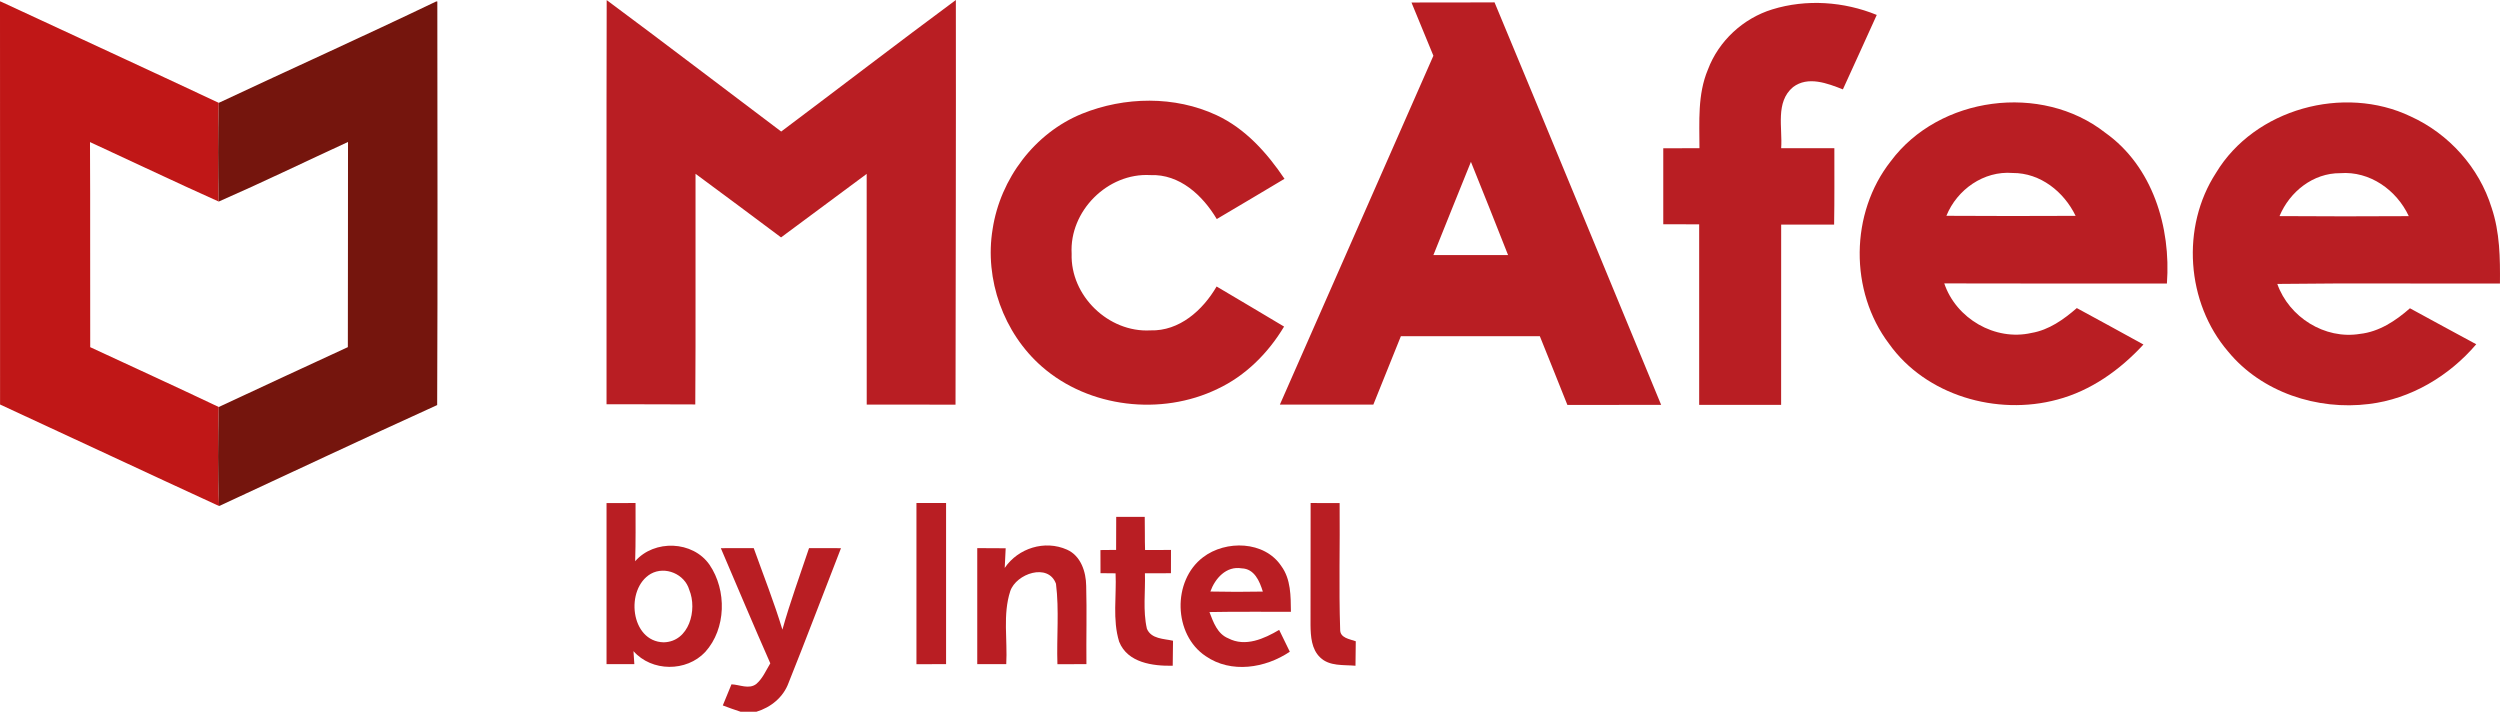
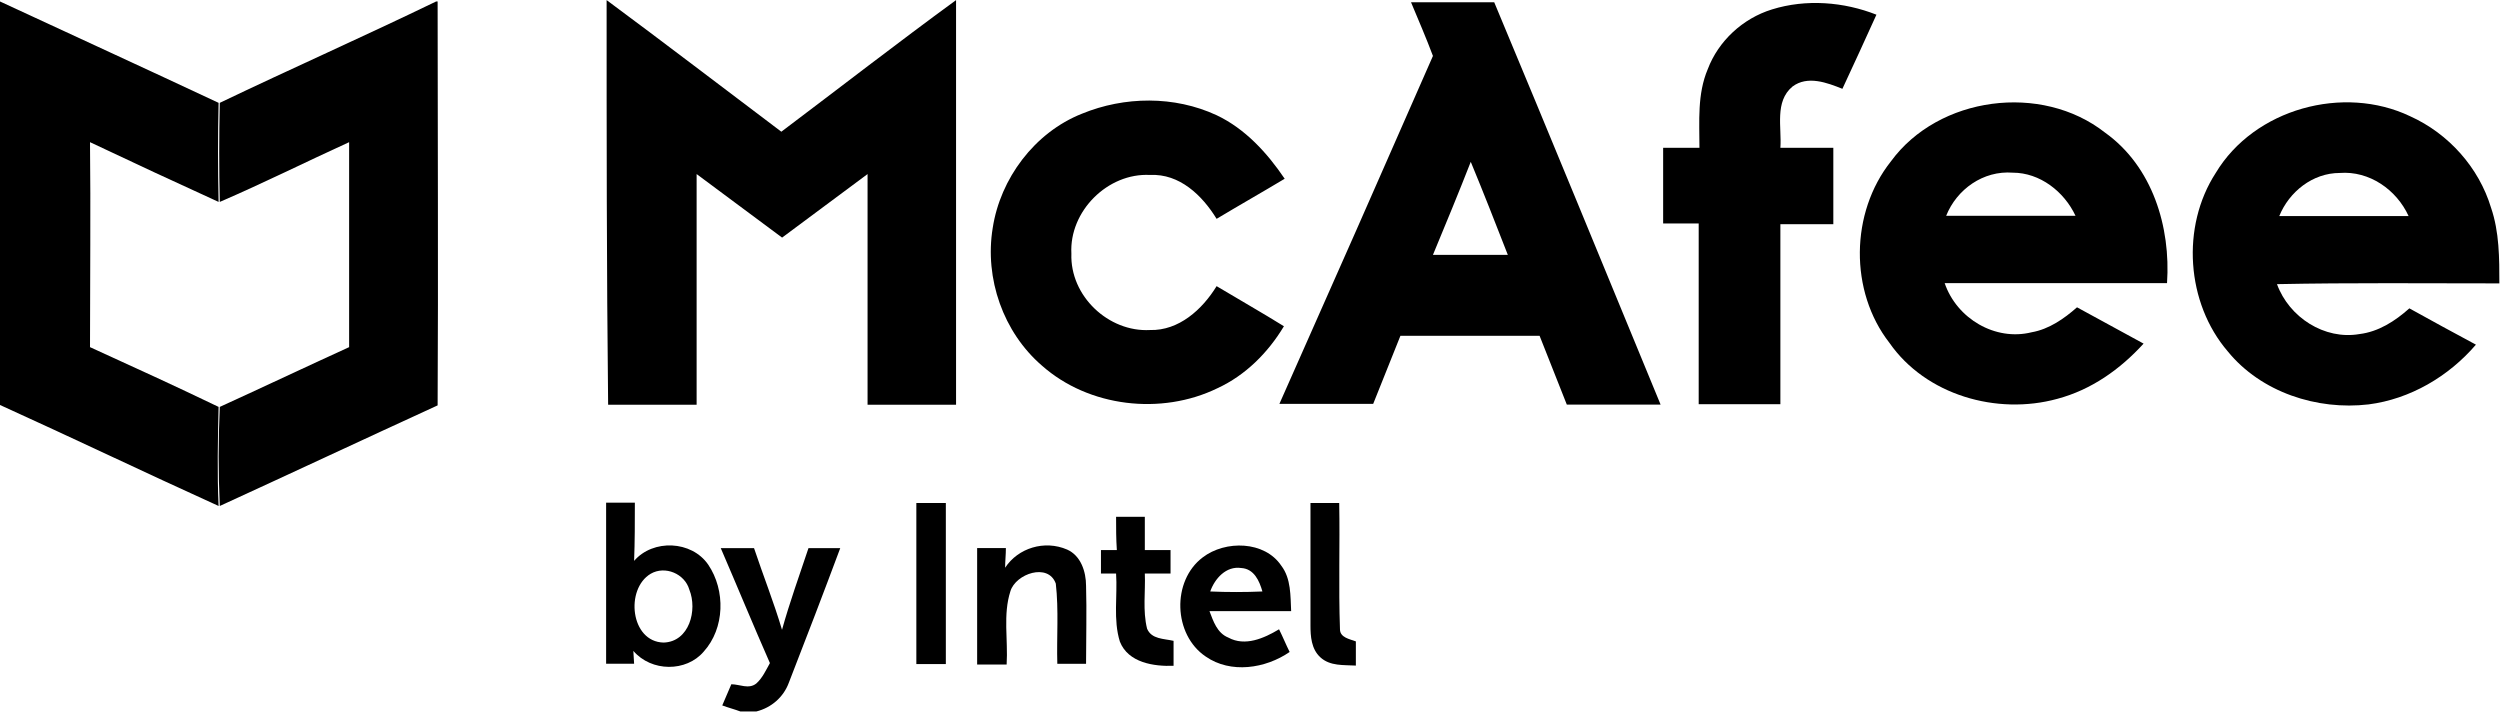
- <svg xmlns="http://www.w3.org/2000/svg" viewBox="0 0 440.651 125.453" height="125.453" width="440.651" xml:space="preserve" id="svg14437" version="1.1">
-   <defs id="defs14441">
-     <clipPath id="clipPath14453" clipPathUnits="userSpaceOnUse">
-       <path id="path14451" d="M 0,512 H 512 V 0 H 0 Z" />
-     </clipPath>
-   </defs>
-   <g transform="matrix(1.333333,0,0,-1.333333,-121.0079,404.06)" id="g14445">
+ <svg xmlns="http://www.w3.org/2000/svg" xmlns:xlink="http://www.w3.org/1999/xlink" version="1.1" id="svg14437" x="0px" y="0px" viewBox="0 0 440.7 125.5" style="enable-background:new 0 0 440.7 125.5;" xml:space="preserve">
+   <style type="text/css">
+ 	.st0{clip-path:url(#SVGID_2_);}
+ </style>
+   <g id="g14445" transform="matrix(1.333333,0,0,-1.333333,-121.0079,404.06)">
    <g id="g14547">
      <g id="g14447">
-         <g id="g14449" clip-path="url(#clipPath14453)">
-           <g id="g14455" transform="translate(90.7559,302.8492)">
-             <path d="m 0,0 h 0.076 c 9.618,-4.465 19.248,-8.896 28.845,-13.399 -0.117,-4.347 -0.117,-8.703 -0.004,-13.051 -5.703,2.552 -11.343,5.25 -17.02,7.864 0.05,-9.039 0,-18.073 0.029,-27.112 5.665,-2.631 11.351,-5.229 16.995,-7.91 -0.105,-4.364 -0.163,-8.733 0.046,-13.093 -9.668,4.444 -19.299,8.968 -28.959,13.424 C 0,-35.518 0.017,-17.759 0,0" style="fill:#c01717;fill-opacity:1;fill-rule:nonzero;stroke:none" id="path14457" />
-           </g>
-           <g id="g14459" transform="translate(148.4137,302.8492)">
-             <path d="m 0,0 h 0.155 c 0.009,-17.784 0.059,-35.568 -0.021,-53.352 -9.643,-4.377 -19.215,-8.901 -28.824,-13.349 -0.21,4.36 -0.151,8.729 -0.047,13.093 5.682,2.648 11.368,5.295 17.063,7.914 0.033,9.043 -0.004,18.082 0.021,27.125 -5.695,-2.627 -11.343,-5.363 -17.088,-7.881 -0.113,4.348 -0.113,8.704 0.004,13.051 C -19.169,-8.913 -9.53,-4.57 0,0" style="fill:#75150d;fill-opacity:1;fill-rule:nonzero;stroke:none" id="path14461" />
-           </g>
-           <g id="g14463" transform="translate(170.9565,303.032)">
-             <path d="m 0,0 c 7.733,-5.733 15.376,-11.592 23.07,-17.376 7.707,5.784 15.344,11.656 23.089,17.389 0.026,-17.835 -0.025,-35.669 -0.044,-53.497 -3.917,0.025 -7.828,0 -11.739,0.012 -0.006,10.166 0.006,20.332 -0.006,30.497 -3.784,-2.783 -7.536,-5.617 -11.319,-8.395 -3.764,2.809 -7.522,5.625 -11.306,8.408 -0.025,-10.166 0.038,-20.325 -0.032,-30.49 -3.91,0.031 -7.821,0.006 -11.732,0.025 C -0.006,-35.618 -0.045,-17.809 0,0" style="fill:#b91e23;fill-opacity:1;fill-rule:nonzero;stroke:none" id="path14465" />
-           </g>
-           <g id="g14467" transform="translate(285.2053,281.6498)">
-             <path d="m 0,0 c -1.643,-4.108 -3.331,-8.21 -4.962,-12.325 3.287,-0.013 6.58,-0.013 9.873,0 C 3.299,-8.21 1.65,-4.102 0,0 m -7.86,21.064 c 3.656,0.013 7.319,-0.013 10.981,0.019 7.389,-17.72 14.682,-35.478 22.026,-53.211 -4.128,-0.006 -8.262,-0.006 -12.395,-0.006 -1.217,3.032 -2.414,6.064 -3.644,9.089 -6.121,-0.012 -12.242,-0.006 -18.369,-0.006 -1.223,-3.013 -2.427,-6.026 -3.637,-9.038 -4.121,0 -8.236,-0.007 -12.357,0 6.771,15.369 13.529,30.745 20.293,46.115 -0.962,2.35 -1.936,4.694 -2.898,7.038" style="fill:#b91e23;fill-opacity:1;fill-rule:nonzero;stroke:none" id="path14469" />
-           </g>
-           <g id="g14471" transform="translate(325.0398,301.8027)">
-             <path d="m 0,0 c 4.497,1.389 9.471,1.045 13.815,-0.732 -1.465,-3.293 -3,-6.555 -4.477,-9.841 -2.045,0.802 -4.612,1.796 -6.586,0.305 -2.376,-1.98 -1.376,-5.394 -1.574,-8.082 H 8.21 c -0.006,-3.363 0.026,-6.733 -0.032,-10.096 -2.331,-0.006 -4.668,0 -7,-0.006 -0.006,-7.943 0,-15.886 -0.006,-23.828 -3.612,-0.007 -7.223,-0.007 -10.834,0 -0.007,7.955 0,15.91 0,23.866 -1.586,0.013 -3.166,0 -4.746,0.013 v 10.044 c 1.593,0.013 3.191,0 4.784,0.007 0,3.484 -0.268,7.114 1.121,10.401 C -7.083,-4.172 -3.854,-1.185 0,0" style="fill:#b91e23;fill-opacity:1;fill-rule:nonzero;stroke:none" id="path14473" />
-           </g>
-           <g id="g14475" transform="translate(233.8038,288.0128)">
-             <path d="m 0,0 c 5.618,2.268 12.248,2.389 17.783,-0.197 3.803,-1.771 6.669,-4.981 8.975,-8.408 -2.974,-1.79 -5.974,-3.548 -8.955,-5.319 -1.86,3.121 -4.899,5.969 -8.784,5.809 -5.643,0.325 -10.72,-4.758 -10.401,-10.395 -0.179,-5.554 4.872,-10.439 10.407,-10.133 3.848,-0.115 6.93,2.668 8.758,5.802 2.975,-1.764 5.956,-3.522 8.918,-5.299 -2.096,-3.503 -5.096,-6.51 -8.816,-8.249 -7.407,-3.579 -16.968,-2.496 -23.197,2.956 -5.07,4.433 -7.612,11.535 -6.516,18.178 C -10.815,-8.599 -6.268,-2.548 0,0" style="fill:#b91e23;fill-opacity:1;fill-rule:nonzero;stroke:none" id="path14477" />
-           </g>
-           <g id="g14479" transform="translate(348.059,274.516)">
-             <path d="M 0,0 C 5.694,-0.038 11.389,-0.032 17.083,-0.006 15.541,3.185 12.42,5.682 8.758,5.662 4.943,5.968 1.414,3.478 0,0 m -7.35,7.217 c 6.388,8.592 19.917,10.375 28.337,3.777 6.287,-4.453 8.714,-12.523 8.166,-19.943 -9.815,0 -19.624,-0.019 -29.433,0.013 1.567,-4.65 6.707,-7.65 11.528,-6.548 2.313,0.388 4.262,1.783 5.994,3.286 2.936,-1.598 5.879,-3.191 8.809,-4.815 -3.089,-3.357 -6.949,-6.114 -11.401,-7.286 -7.968,-2.153 -17.351,0.528 -22.23,7.382 -5.261,6.949 -5.165,17.286 0.23,24.134" style="fill:#b91e23;fill-opacity:1;fill-rule:nonzero;stroke:none" id="path14481" />
-           </g>
-           <g id="g14483" transform="translate(392.0974,274.4778)">
-             <path d="M 0,0 C 5.694,-0.045 11.395,-0.038 17.089,-0.006 15.478,3.452 11.93,5.975 8.026,5.675 4.44,5.701 1.344,3.223 0,0 m -8.395,5.713 c 5.096,8.465 16.898,11.688 25.726,7.465 5.051,-2.293 9.07,-6.764 10.707,-12.076 1.089,-3.223 1.134,-6.656 1.102,-10.013 -9.809,-0.038 -19.624,0.07 -29.433,-0.057 1.561,-4.401 6.274,-7.37 10.924,-6.605 2.541,0.28 4.732,1.732 6.611,3.388 2.924,-1.579 5.828,-3.191 8.764,-4.758 -3.586,-4.204 -8.662,-7.235 -14.184,-7.898 -6.816,-0.86 -14.185,1.542 -18.612,6.93 -5.548,6.459 -6.248,16.478 -1.605,23.624" style="fill:#b91e23;fill-opacity:1;fill-rule:nonzero;stroke:none" id="path14485" />
-           </g>
-           <g id="g14487" transform="translate(176.7909,227.191)">
-             <path d="m 0,0 c -3.42,-1.981 -2.713,-8.962 1.701,-9.057 3.369,0.07 4.477,4.293 3.382,6.936 C 4.484,-0.038 1.904,1.064 0,0 m -5.854,9.35 c 1.274,0.007 2.555,0.007 3.835,0.007 0,-2.567 0.032,-5.134 -0.051,-7.695 2.529,2.899 7.624,2.72 9.834,-0.471 2.293,-3.369 2.211,-8.446 -0.567,-11.522 -2.484,-2.656 -7.07,-2.637 -9.49,0.108 0.025,-0.433 0.083,-1.293 0.115,-1.72 h -3.676 z" style="fill:#b91e23;fill-opacity:1;fill-rule:nonzero;stroke:none" id="path14489" />
-           </g>
-           <g id="g14491" transform="translate(211.9057,236.5477)">
-             <path d="m 0,0 h 3.917 v -21.299 c -1.306,0 -2.611,0 -3.917,-0.007 z" style="fill:#b91e23;fill-opacity:1;fill-rule:nonzero;stroke:none" id="path14493" />
-           </g>
-           <g id="g14495" transform="translate(264.0141,236.5477)">
-             <path d="M 0,0 C 1.274,0 2.554,0 3.834,-0.006 3.892,-5.573 3.72,-11.153 3.904,-16.72 3.873,-17.854 5.172,-17.981 5.968,-18.274 5.955,-19.35 5.936,-20.427 5.93,-21.51 c -1.58,0.141 -3.44,-0.102 -4.675,1.102 -1.14,1.089 -1.249,2.771 -1.268,4.249 C -0.006,-10.777 0,-5.389 0,0" style="fill:#b91e23;fill-opacity:1;fill-rule:nonzero;stroke:none" id="path14497" />
-           </g>
-           <g id="g14499" transform="translate(238.3134,234.7197)">
-             <path d="m 0,0 h 3.771 c 0.038,-1.465 -0.007,-2.924 0.044,-4.382 1.14,0 2.281,0.006 3.427,0.006 0,-1.025 -0.006,-2.051 -0.006,-3.076 -1.147,0 -2.293,0 -3.44,-0.007 0.077,-2.439 -0.286,-4.936 0.261,-7.331 0.574,-1.369 2.236,-1.312 3.453,-1.586 -0.02,-1.102 -0.032,-2.204 -0.039,-3.306 -2.63,-0.051 -5.974,0.383 -7.082,3.179 -0.899,2.917 -0.332,6.038 -0.472,9.038 -0.503,0.006 -1.497,0.013 -1.993,0.019 -0.007,1.019 -0.007,2.038 -0.007,3.057 0.688,0.007 1.382,0.013 2.07,0.02 C 0,-2.911 -0.013,-1.459 0,0" style="fill:#b91e23;fill-opacity:1;fill-rule:nonzero;stroke:none" id="path14501" />
-           </g>
-           <g id="g14503" transform="translate(186.0457,230.5795)">
-             <path d="m 0,0 c 1.452,0.006 2.898,0.006 4.35,0.006 1.281,-3.586 2.688,-7.127 3.79,-10.777 1.019,3.644 2.325,7.191 3.522,10.777 1.408,0 2.816,0 4.223,-0.006 -2.318,-5.924 -4.554,-11.885 -6.923,-17.79 -0.694,-1.917 -2.344,-3.255 -4.261,-3.834 H 2.618 c -0.796,0.261 -1.58,0.535 -2.357,0.834 0.376,0.93 0.758,1.86 1.147,2.79 1.089,-0.038 2.312,-0.701 3.286,0.051 0.847,0.732 1.281,1.796 1.847,2.726 C 4.312,-10.172 2.172,-5.076 0,0" style="fill:#b91e23;fill-opacity:1;fill-rule:nonzero;stroke:none" id="path14505" />
-           </g>
-           <g id="g14507" transform="translate(219.9439,230.5859)">
-             <path d="M 0,0 C 1.248,-0.006 2.503,-0.006 3.758,-0.019 3.726,-0.885 3.682,-1.752 3.631,-2.618 c 1.777,2.624 5.305,3.72 8.223,2.421 1.834,-0.809 2.528,-2.93 2.547,-4.797 0.096,-3.446 -0.006,-6.891 0.032,-10.344 -1.28,0 -2.56,0 -3.834,-0.006 -0.121,3.541 0.248,7.115 -0.191,10.631 -1.019,2.802 -5.261,1.344 -6.045,-0.975 -1.006,-3.095 -0.35,-6.446 -0.529,-9.65 H 0 C 0,-10.229 -0.006,-5.115 0,0" style="fill:#b91e23;fill-opacity:1;fill-rule:nonzero;stroke:none" id="path14509" />
-           </g>
-           <g id="g14511" transform="translate(250.7593,224.847)">
-             <path d="M 0,0 C 2.312,-0.051 4.624,-0.051 6.936,-0.006 6.516,1.363 5.822,3.013 4.147,3.064 2.108,3.414 0.624,1.739 0,0 M -0.968,4.529 C 2.038,6.828 7.153,6.707 9.376,3.369 10.656,1.631 10.624,-0.611 10.65,-2.675 7.064,-2.694 3.471,-2.643 -0.121,-2.713 0.395,-4.057 0.924,-5.605 2.382,-6.191 4.631,-7.363 7.108,-6.242 9.096,-5.07 9.554,-6.038 10.045,-6.987 10.503,-7.955 7.28,-10.134 2.745,-10.86 -0.605,-8.548 -4.904,-5.694 -5.057,1.427 -0.968,4.529" style="fill:#b91e23;fill-opacity:1;fill-rule:nonzero;stroke:none" id="path14513" />
+         <g>
+           <defs>
+             <rect id="SVGID_1_" x="-85.3" y="-85.3" width="682.7" height="682.7" />
+           </defs>
+           <clipPath id="SVGID_2_">
+             <use xlink:href="#SVGID_1_" style="overflow:visible;" />
+           </clipPath>
+           <g id="g14449" class="st0">
+             <g id="g14455" transform="translate(90.7559,302.8492)">
+               <path id="path14457" d="M0,0L0,0c9.7-4.5,19.3-8.9,28.9-13.4c-0.1-4.3-0.1-8.7,0-13.1c-5.7,2.6-11.3,5.2-17,7.9        c0.1-9,0-18.1,0-27.1c5.7-2.6,11.4-5.2,17-7.9c-0.1-4.4-0.2-8.7,0-13.1c-9.7,4.4-19.3,9-29,13.4C0-35.5,0-17.8,0,0" />
+             </g>
+             <g id="g14459" transform="translate(148.4137,302.8492)">
+               <path id="path14461" d="M0,0h0.2c0-17.8,0.1-35.6,0-53.4c-9.6-4.4-19.2-8.9-28.8-13.3c-0.2,4.4-0.2,8.7,0,13.1        c5.7,2.6,11.4,5.3,17.1,7.9c0,9,0,18.1,0,27.1c-5.7-2.6-11.3-5.4-17.1-7.9c-0.1,4.3-0.1,8.7,0,13.1C-19.2-8.9-9.5-4.6,0,0" />
+             </g>
+             <g id="g14463" transform="translate(170.9565,303.032)">
+               <path id="path14465" d="M0,0c7.7-5.7,15.4-11.6,23.1-17.4C30.8-11.6,38.4-5.7,46.2,0c0-17.8,0-35.7,0-53.5        c-3.9,0-7.8,0-11.7,0c0,10.2,0,20.3,0,30.5c-3.8-2.8-7.5-5.6-11.3-8.4c-3.8,2.8-7.5,5.6-11.3,8.4c0-10.2,0-20.3,0-30.5        c-3.9,0-7.8,0-11.7,0C0-35.6,0-17.8,0,0" />
+             </g>
+             <g id="g14467" transform="translate(285.2053,281.6498)">
+               <path id="path14469" d="M0,0c-1.6-4.1-3.3-8.2-5-12.3c3.3,0,6.6,0,9.9,0C3.3-8.2,1.7-4.1,0,0 M-7.9,21.1c3.7,0,7.3,0,11,0        c7.4-17.7,14.7-35.5,22-53.2c-4.1,0-8.3,0-12.4,0c-1.2,3-2.4,6.1-3.6,9.1c-6.1,0-12.2,0-18.4,0c-1.2-3-2.4-6-3.6-9        c-4.1,0-8.2,0-12.4,0C-18.5-16.7-11.7-1.3-5,14C-5.9,16.4-6.9,18.7-7.9,21.1" />
+             </g>
+             <g id="g14471" transform="translate(325.0398,301.8027)">
+               <path id="path14473" d="M0,0c4.5,1.4,9.5,1,13.8-0.7c-1.5-3.3-3-6.6-4.5-9.8c-2,0.8-4.6,1.8-6.6,0.3c-2.4-2-1.4-5.4-1.6-8.1h7        c0-3.4,0-6.7,0-10.1c-2.3,0-4.7,0-7,0c0-7.9,0-15.9,0-23.8c-3.6,0-7.2,0-10.8,0c0,8,0,15.9,0,23.9c-1.6,0-3.2,0-4.7,0v10        c1.6,0,3.2,0,4.8,0c0,3.5-0.3,7.1,1.1,10.4C-7.1-4.2-3.9-1.2,0,0" />
+             </g>
+             <g id="g14475" transform="translate(233.8038,288.0128)">
+               <path id="path14477" d="M0,0c5.6,2.3,12.2,2.4,17.8-0.2c3.8-1.8,6.7-5,9-8.4c-3-1.8-6-3.5-9-5.3c-1.9,3.1-4.9,6-8.8,5.8        C3.4-7.8-1.7-12.9-1.4-18.5C-1.6-24.1,3.5-28.9,9-28.6c3.8-0.1,6.9,2.7,8.8,5.8c3-1.8,6-3.5,8.9-5.3c-2.1-3.5-5.1-6.5-8.8-8.2        c-7.4-3.6-17-2.5-23.2,3c-5.1,4.4-7.6,11.5-6.5,18.2C-10.8-8.6-6.3-2.5,0,0" />
+             </g>
+             <g id="g14479" transform="translate(348.059,274.516)">
+               <path id="path14481" d="M0,0c5.7,0,11.4,0,17.1,0c-1.5,3.2-4.7,5.7-8.3,5.7C4.9,6,1.4,3.5,0,0 M-7.3,7.2        C-1,15.8,12.6,17.6,21,11c6.3-4.5,8.7-12.5,8.2-19.9c-9.8,0-19.6,0-29.4,0c1.6-4.7,6.7-7.7,11.5-6.5c2.3,0.4,4.3,1.8,6,3.3        c2.9-1.6,5.9-3.2,8.8-4.8c-3.1-3.4-6.9-6.1-11.4-7.3c-8-2.2-17.4,0.5-22.2,7.4C-12.8-10-12.7,0.4-7.3,7.2" />
+             </g>
+             <g id="g14483" transform="translate(392.0974,274.4778)">
+               <path id="path14485" d="M0,0c5.7,0,11.4,0,17.1,0C15.5,3.5,11.9,6,8,5.7C4.4,5.7,1.3,3.2,0,0 M-8.4,5.7        c5.1,8.5,16.9,11.7,25.7,7.5c5.1-2.3,9.1-6.8,10.7-12.1c1.1-3.2,1.1-6.7,1.1-10C19.3-8.9,9.5-8.8-0.3-9        c1.6-4.4,6.3-7.4,10.9-6.6c2.5,0.3,4.7,1.7,6.6,3.4c2.9-1.6,5.8-3.2,8.8-4.8c-3.6-4.2-8.7-7.2-14.2-7.9        C5-25.7-2.4-23.3-6.8-17.9C-12.3-11.5-13-1.4-8.4,5.7" />
+             </g>
+             <g id="g14487" transform="translate(176.7909,227.191)">
+               <path id="path14489" d="M0,0c-3.4-2-2.7-9,1.7-9.1C5.1-9,6.2-4.8,5.1-2.1C4.5,0,1.9,1.1,0,0 M-5.9,9.4c1.3,0,2.6,0,3.8,0        c0-2.6,0-5.1-0.1-7.7c2.5,2.9,7.6,2.7,9.8-0.5c2.3-3.4,2.2-8.4-0.6-11.5C4.7-13,0.1-13-2.3-10.2c0-0.4,0.1-1.3,0.1-1.7h-3.7        V9.4z" />
+             </g>
+             <g id="g14491" transform="translate(211.9057,236.5477)">
+               <path id="path14493" d="M0,0h3.9v-21.3c-1.3,0-2.6,0-3.9,0V0z" />
+             </g>
+             <g id="g14495" transform="translate(264.0141,236.5477)">
+               <path id="path14497" d="M0,0c1.3,0,2.6,0,3.8,0c0.1-5.6-0.1-11.1,0.1-16.7c0-1.1,1.3-1.3,2.1-1.6c0-1.1,0-2.2,0-3.2        c-1.6,0.1-3.4-0.1-4.7,1.1C0.1-19.3,0-17.6,0-16.2C0-10.8,0-5.4,0,0" />
+             </g>
+             <g id="g14499" transform="translate(238.3134,234.7197)">
+               <path id="path14501" d="M0,0h3.8c0-1.5,0-2.9,0-4.4c1.1,0,2.3,0,3.4,0c0-1,0-2.1,0-3.1c-1.1,0-2.3,0-3.4,0        c0.1-2.4-0.3-4.9,0.3-7.3c0.6-1.4,2.2-1.3,3.5-1.6c0-1.1,0-2.2,0-3.3c-2.6-0.1-6,0.4-7.1,3.2c-0.9,2.9-0.3,6-0.5,9        c-0.5,0-1.5,0-2,0c0,1,0,2,0,3.1c0.7,0,1.4,0,2.1,0C0-2.9,0-1.5,0,0" />
+             </g>
+             <g id="g14503" transform="translate(186.0457,230.5795)">
+               <path id="path14505" d="M0,0c1.5,0,2.9,0,4.4,0C5.6-3.6,7-7.1,8.1-10.8c1,3.6,2.3,7.2,3.5,10.8c1.4,0,2.8,0,4.2,0        C13.6-5.9,11.3-11.9,9-17.8c-0.7-1.9-2.3-3.3-4.3-3.8H2.6c-0.8,0.3-1.6,0.5-2.4,0.8C0.6-19.9,1-18.9,1.4-18        c1.1,0,2.3-0.7,3.3,0.1c0.8,0.7,1.3,1.8,1.8,2.7C4.3-10.2,2.2-5.1,0,0" />
+             </g>
+             <g id="g14507" transform="translate(219.9439,230.5859)">
+               <path id="path14509" d="M0,0c1.2,0,2.5,0,3.8,0c0-0.9-0.1-1.7-0.1-2.6C5.4,0,8.9,1.1,11.9-0.2C13.7-1,14.4-3.1,14.4-5        c0.1-3.4,0-6.9,0-10.3c-1.3,0-2.6,0-3.8,0c-0.1,3.5,0.2,7.1-0.2,10.6c-1,2.8-5.3,1.3-6-1c-1-3.1-0.3-6.4-0.5-9.7H0        C0-10.2,0-5.1,0,0" />
+             </g>
+             <g id="g14511" transform="translate(250.7593,224.847)">
+               <path id="path14513" d="M0,0c2.3-0.1,4.6-0.1,6.9,0C6.5,1.4,5.8,3,4.1,3.1C2.1,3.4,0.6,1.7,0,0 M-1,4.5C2,6.8,7.2,6.7,9.4,3.4        c1.3-1.7,1.2-4,1.3-6c-3.6,0-7.2,0-10.8,0c0.5-1.3,1-2.9,2.5-3.5c2.2-1.2,4.7-0.1,6.7,1.1C9.6-6,10-7,10.5-8        c-3.2-2.2-7.8-2.9-11.1-0.6C-4.9-5.7-5.1,1.4-1,4.5" />
+             </g>
          </g>
        </g>
      </g>
    </g>
  </g>
</svg>
